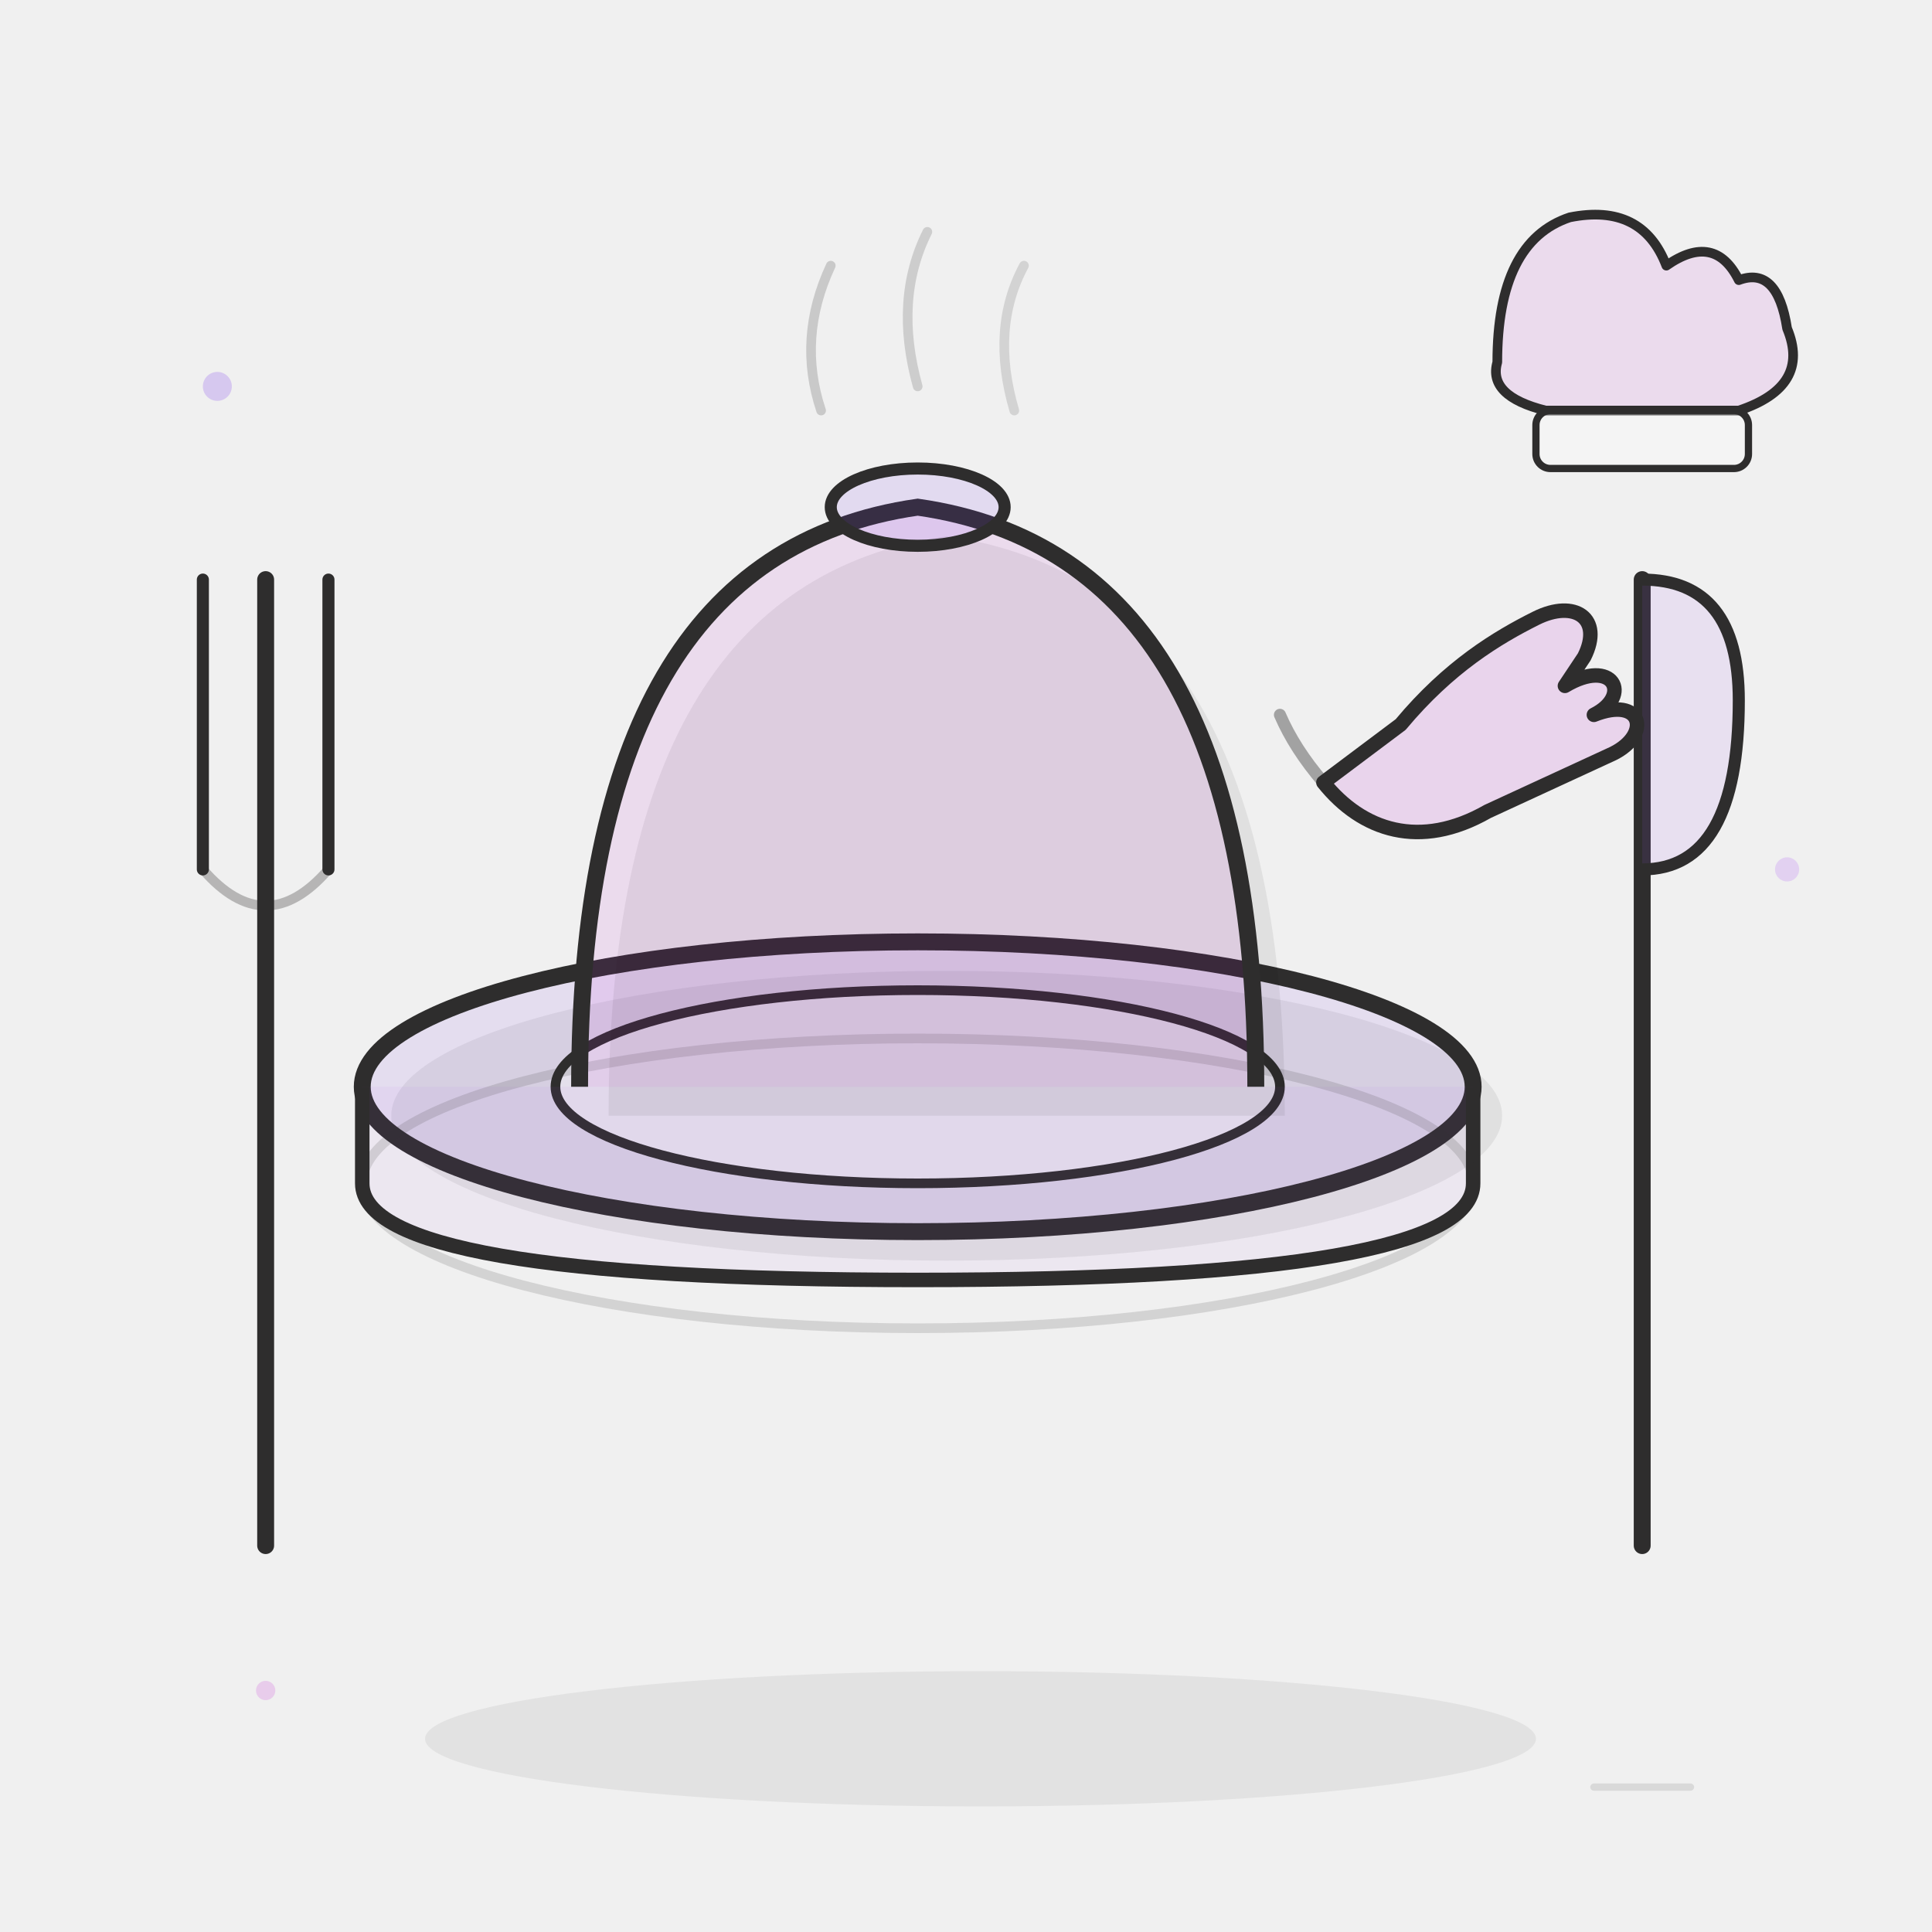
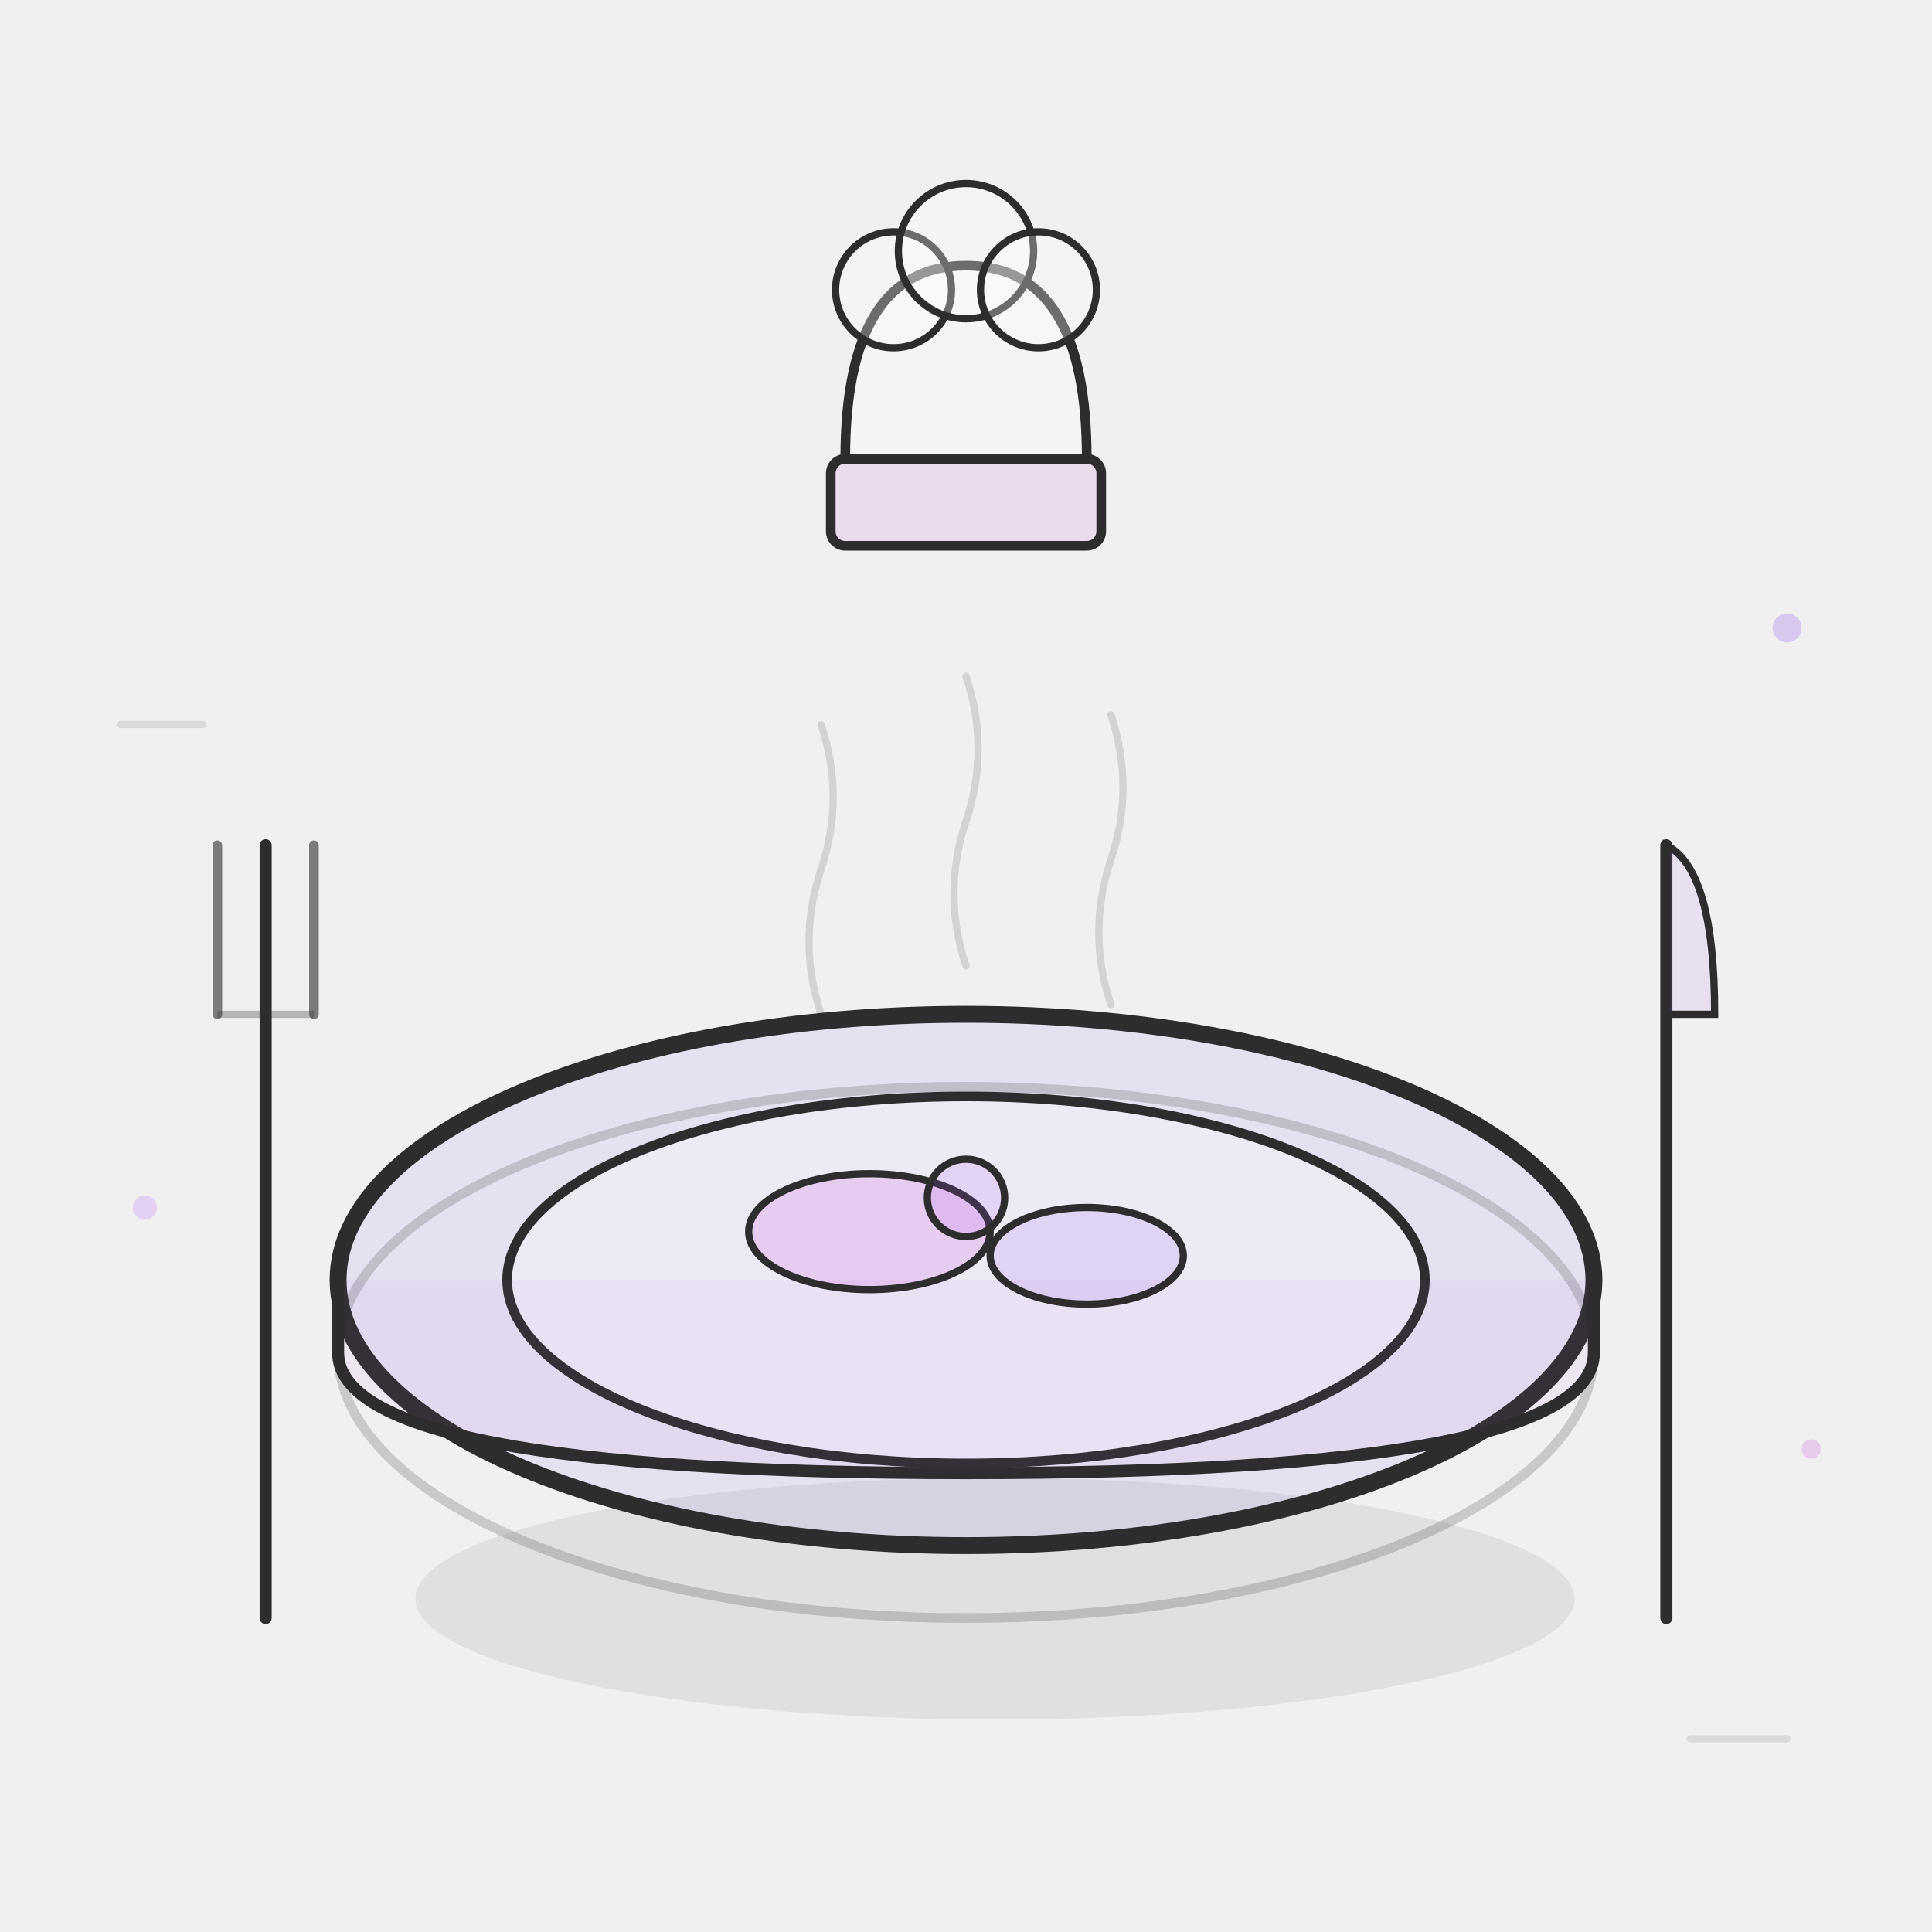
<svg xmlns="http://www.w3.org/2000/svg" viewBox="0 0 400 400" fill="none">
-   <ellipse cx="203" cy="360" rx="115" ry="14" fill="#000" opacity="0.06" />
-   <ellipse cx="193" cy="228" rx="115" ry="30" fill="#000" opacity="0.07" transform="translate(3,3)" />
-   <ellipse cx="190" cy="225" rx="115" ry="30" stroke="#2E2D2D" stroke-width="3.5" fill="#7C3AED" fill-opacity="0.10" />
-   <ellipse cx="190" cy="225" rx="75" ry="20" stroke="#2E2D2D" stroke-width="2" fill="white" fill-opacity="0.35" />
-   <path d="M75 225 L75 245 Q75 265 190 265 Q305 265 305 245 L305 225" stroke="#2E2D2D" stroke-width="3" fill="#A855F7" fill-opacity="0.06" />
-   <ellipse cx="190" cy="245" rx="115" ry="30" stroke="#2E2D2D" stroke-width="2" fill="none" opacity="0.15" />
-   <path d="M123 228 Q123 118 193 108 Q263 118 263 228" fill="#000" opacity="0.07" transform="translate(3,3)" />
-   <path d="M120 225 Q120 115 190 105 Q260 115 260 225" stroke="#2E2D2D" stroke-width="3.5" fill="#C026D3" fill-opacity="0.10" />
-   <ellipse cx="190" cy="105" rx="18" ry="8" stroke="#2E2D2D" stroke-width="2.5" fill="#7C3AED" fill-opacity="0.12" />
-   <path d="M170 85 Q165 70 172 55" stroke="#2E2D2D" stroke-width="2" fill="none" stroke-linecap="round" opacity="0.2" />
-   <path d="M190 80 Q185 62 192 48" stroke="#2E2D2D" stroke-width="2" fill="none" stroke-linecap="round" opacity="0.18" />
-   <path d="M210 85 Q205 68 212 55" stroke="#2E2D2D" stroke-width="2" fill="none" stroke-linecap="round" opacity="0.15" />
-   <line x1="55" y1="120" x2="55" y2="320" stroke="#2E2D2D" stroke-width="3.5" stroke-linecap="round" />
-   <line x1="42" y1="120" x2="42" y2="180" stroke="#2E2D2D" stroke-width="2.5" stroke-linecap="round" />
-   <line x1="55" y1="120" x2="55" y2="180" stroke="#2E2D2D" stroke-width="2.5" stroke-linecap="round" />
-   <line x1="68" y1="120" x2="68" y2="180" stroke="#2E2D2D" stroke-width="2.5" stroke-linecap="round" />
-   <path d="M42 180 Q55 195 68 180" stroke="#2E2D2D" stroke-width="2" fill="none" opacity="0.3" />
-   <line x1="340" y1="120" x2="340" y2="320" stroke="#2E2D2D" stroke-width="3.5" stroke-linecap="round" />
-   <path d="M340 120 Q360 120 360 145 Q360 180 340 180" stroke="#2E2D2D" stroke-width="2.5" fill="#A855F7" fill-opacity="0.10" />
-   <path d="M310 75 Q310 50 325 45 Q340 42 345 55 Q355 48 360 58 Q368 55 370 68 Q375 80 360 85 L320 85 Q308 82 310 75 Z" stroke="#2E2D2D" stroke-width="2" fill="#C026D3" fill-opacity="0.10" stroke-linejoin="round" />
-   <rect x="318" y="85" width="44" height="12" rx="3" stroke="#2E2D2D" stroke-width="1.5" fill="white" fill-opacity="0.3" />
-   <path d="M290,150 C300,138 310,132 318,128 C326,124 332,128 328,136 L324,142 C334,136 338,144 330,148 C340,144 342,152 334,156 L308,168 C294,176 282,172 274,162 Z" stroke="#2E2D2D" stroke-width="3" fill="#C026D3" fill-opacity="0.14" stroke-linejoin="round" />
-   <path d="M274 162 Q268 155 265 148" stroke="#2E2D2D" stroke-width="2.5" fill="none" stroke-linecap="round" opacity="0.4" />
-   <circle cx="45" cy="80" r="3" fill="#7C3AED" opacity="0.22" />
-   <circle cx="370" cy="180" r="2.5" fill="#A855F7" opacity="0.2" />
-   <circle cx="55" cy="350" r="2" fill="#C026D3" opacity="0.18" />
-   <line x1="330" y1="370" x2="350" y2="370" stroke="#2E2D2D" stroke-width="1.5" stroke-linecap="round" opacity="0.12" />
+   <ellipse cx="203" cy="328" rx="120" ry="25" fill="#000" opacity="0.07" transform="translate(3,3)" />
+   <ellipse cx="200" cy="265" rx="130" ry="55" stroke="#2E2D2D" stroke-width="3.5" fill="#7C3AED" fill-opacity="0.08" />
+   <ellipse cx="200" cy="265" rx="95" ry="38" stroke="#2E2D2D" stroke-width="2" fill="white" fill-opacity="0.3" />
+   <path d="M70 265 L70 280 Q70 305 200 305 Q330 305 330 280 L330 265" stroke="#2E2D2D" stroke-width="2.5" fill="#A855F7" fill-opacity="0.06" />
+   <ellipse cx="200" cy="280" rx="130" ry="55" stroke="#2E2D2D" stroke-width="2" fill="none" opacity="0.2" />
+   <ellipse cx="180" cy="255" rx="25" ry="12" fill="#C026D3" fill-opacity="0.15" stroke="#2E2D2D" stroke-width="1.5" />
+   <ellipse cx="225" cy="260" rx="20" ry="10" fill="#7C3AED" fill-opacity="0.12" stroke="#2E2D2D" stroke-width="1.5" />
+   <circle cx="200" cy="248" r="8" fill="#A855F7" fill-opacity="0.15" stroke="#2E2D2D" stroke-width="1.5" />
+   <line x1="55" y1="175" x2="55" y2="335" stroke="#2E2D2D" stroke-width="2.5" stroke-linecap="round" />
+   <line x1="45" y1="175" x2="45" y2="210" stroke="#2E2D2D" stroke-width="2" stroke-linecap="round" opacity="0.6" />
+   <line x1="55" y1="175" x2="55" y2="210" stroke="#2E2D2D" stroke-width="2" stroke-linecap="round" opacity="0.6" />
+   <line x1="65" y1="175" x2="65" y2="210" stroke="#2E2D2D" stroke-width="2" stroke-linecap="round" opacity="0.6" />
+   <line x1="45" y1="210" x2="65" y2="210" stroke="#2E2D2D" stroke-width="1.5" opacity="0.3" />
+   <line x1="345" y1="175" x2="345" y2="335" stroke="#2E2D2D" stroke-width="2.5" stroke-linecap="round" />
+   <path d="M345 175 Q355 180 355 210 L345 210 Z" fill="#A855F7" fill-opacity="0.10" stroke="#2E2D2D" stroke-width="1.5" />
+   <path d="M170 210 Q165 195 170 180 Q175 165 170 150" stroke="#2E2D2D" stroke-width="1.5" fill="none" opacity="0.15" stroke-linecap="round" />
+   <path d="M200 200 Q195 185 200 170 Q205 155 200 140" stroke="#2E2D2D" stroke-width="1.5" fill="none" opacity="0.15" stroke-linecap="round" />
+   <path d="M230 208 Q225 193 230 178 Q235 163 230 148" stroke="#2E2D2D" stroke-width="1.5" fill="none" opacity="0.15" stroke-linecap="round" />
+   <path d="M175 95 Q175 55 200 55 Q225 55 225 95" stroke="#2E2D2D" stroke-width="2" fill="white" fill-opacity="0.3" />
+   <rect x="172" y="95" width="56" height="18" rx="3" stroke="#2E2D2D" stroke-width="2" fill="#C026D3" fill-opacity="0.10" />
+   <circle cx="185" cy="60" r="12" stroke="#2E2D2D" stroke-width="1.5" fill="white" fill-opacity="0.3" />
+   <circle cx="200" cy="52" r="14" stroke="#2E2D2D" stroke-width="1.5" fill="white" fill-opacity="0.3" />
+   <circle cx="215" cy="60" r="12" stroke="#2E2D2D" stroke-width="1.5" fill="white" fill-opacity="0.3" />
+   <circle cx="370" cy="130" r="3" fill="#7C3AED" opacity="0.22" />
+   <circle cx="30" cy="250" r="2.5" fill="#A855F7" opacity="0.2" />
+   <circle cx="375" cy="300" r="2" fill="#C026D3" opacity="0.18" />
+   <line x1="350" y1="360" x2="370" y2="360" stroke="#2E2D2D" stroke-width="1.5" stroke-linecap="round" opacity="0.12" />
+   <line x1="25" y1="150" x2="42" y2="150" stroke="#2E2D2D" stroke-width="1.5" stroke-linecap="round" opacity="0.12" />
</svg>
